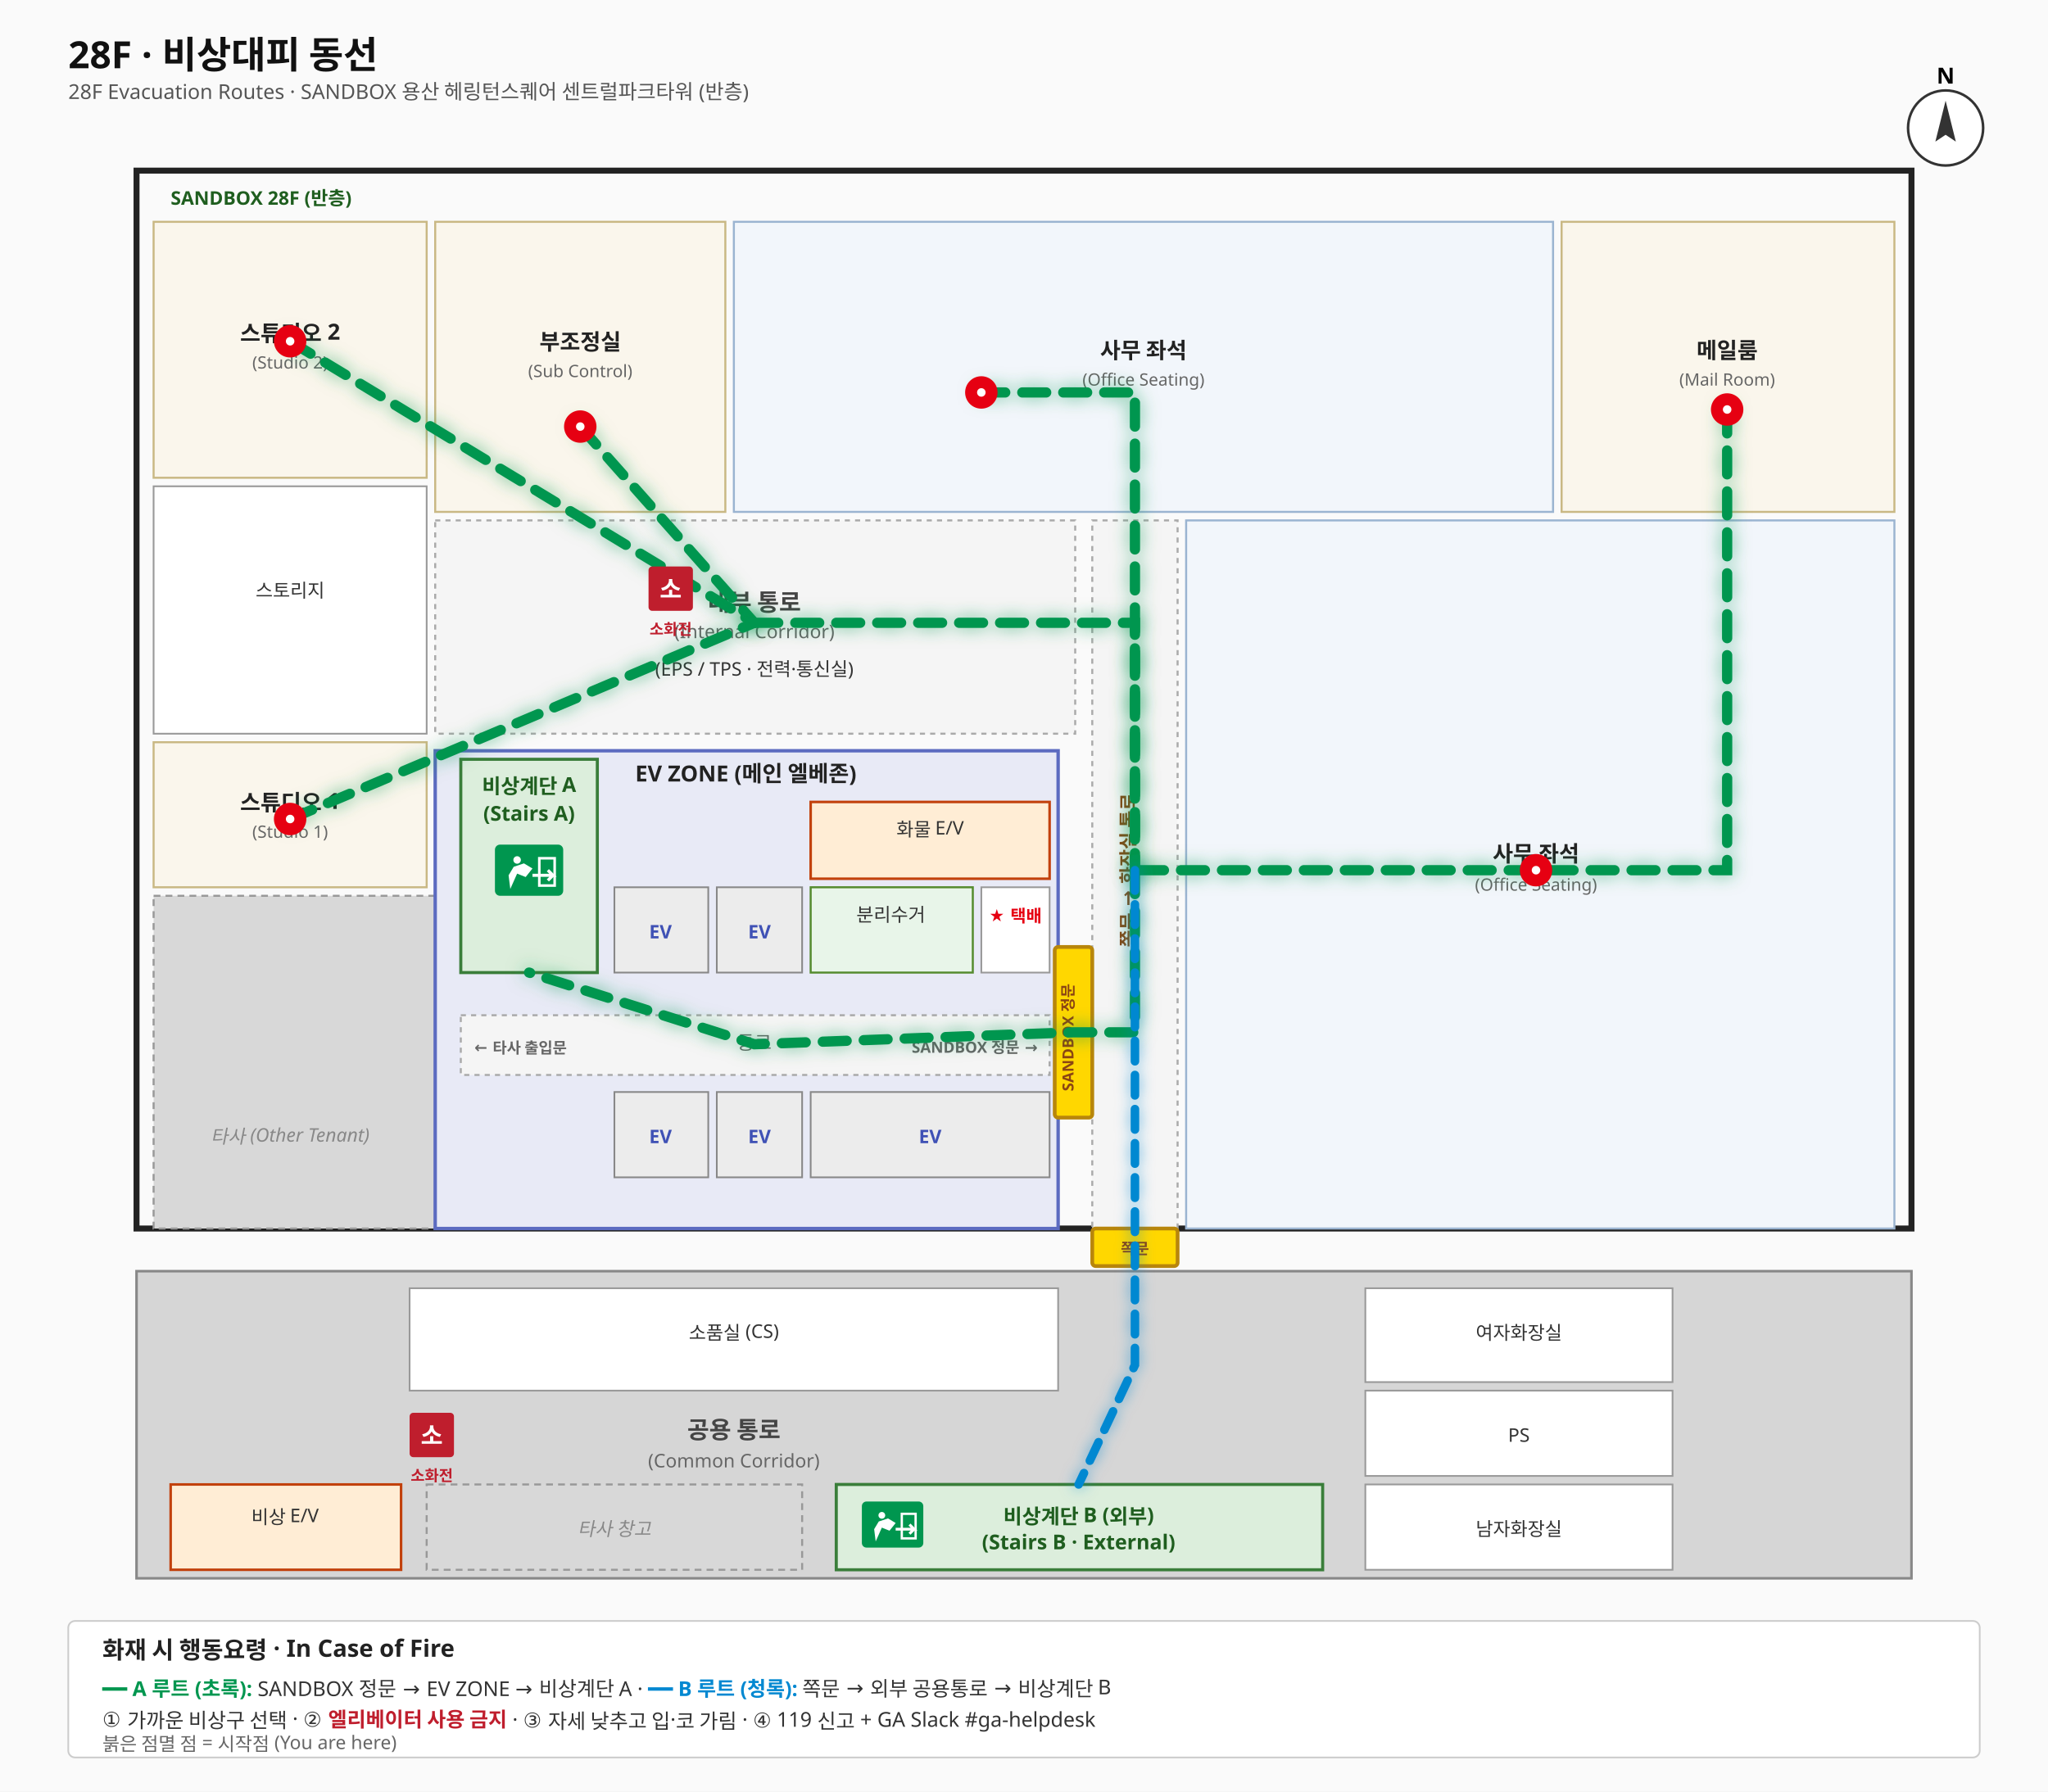
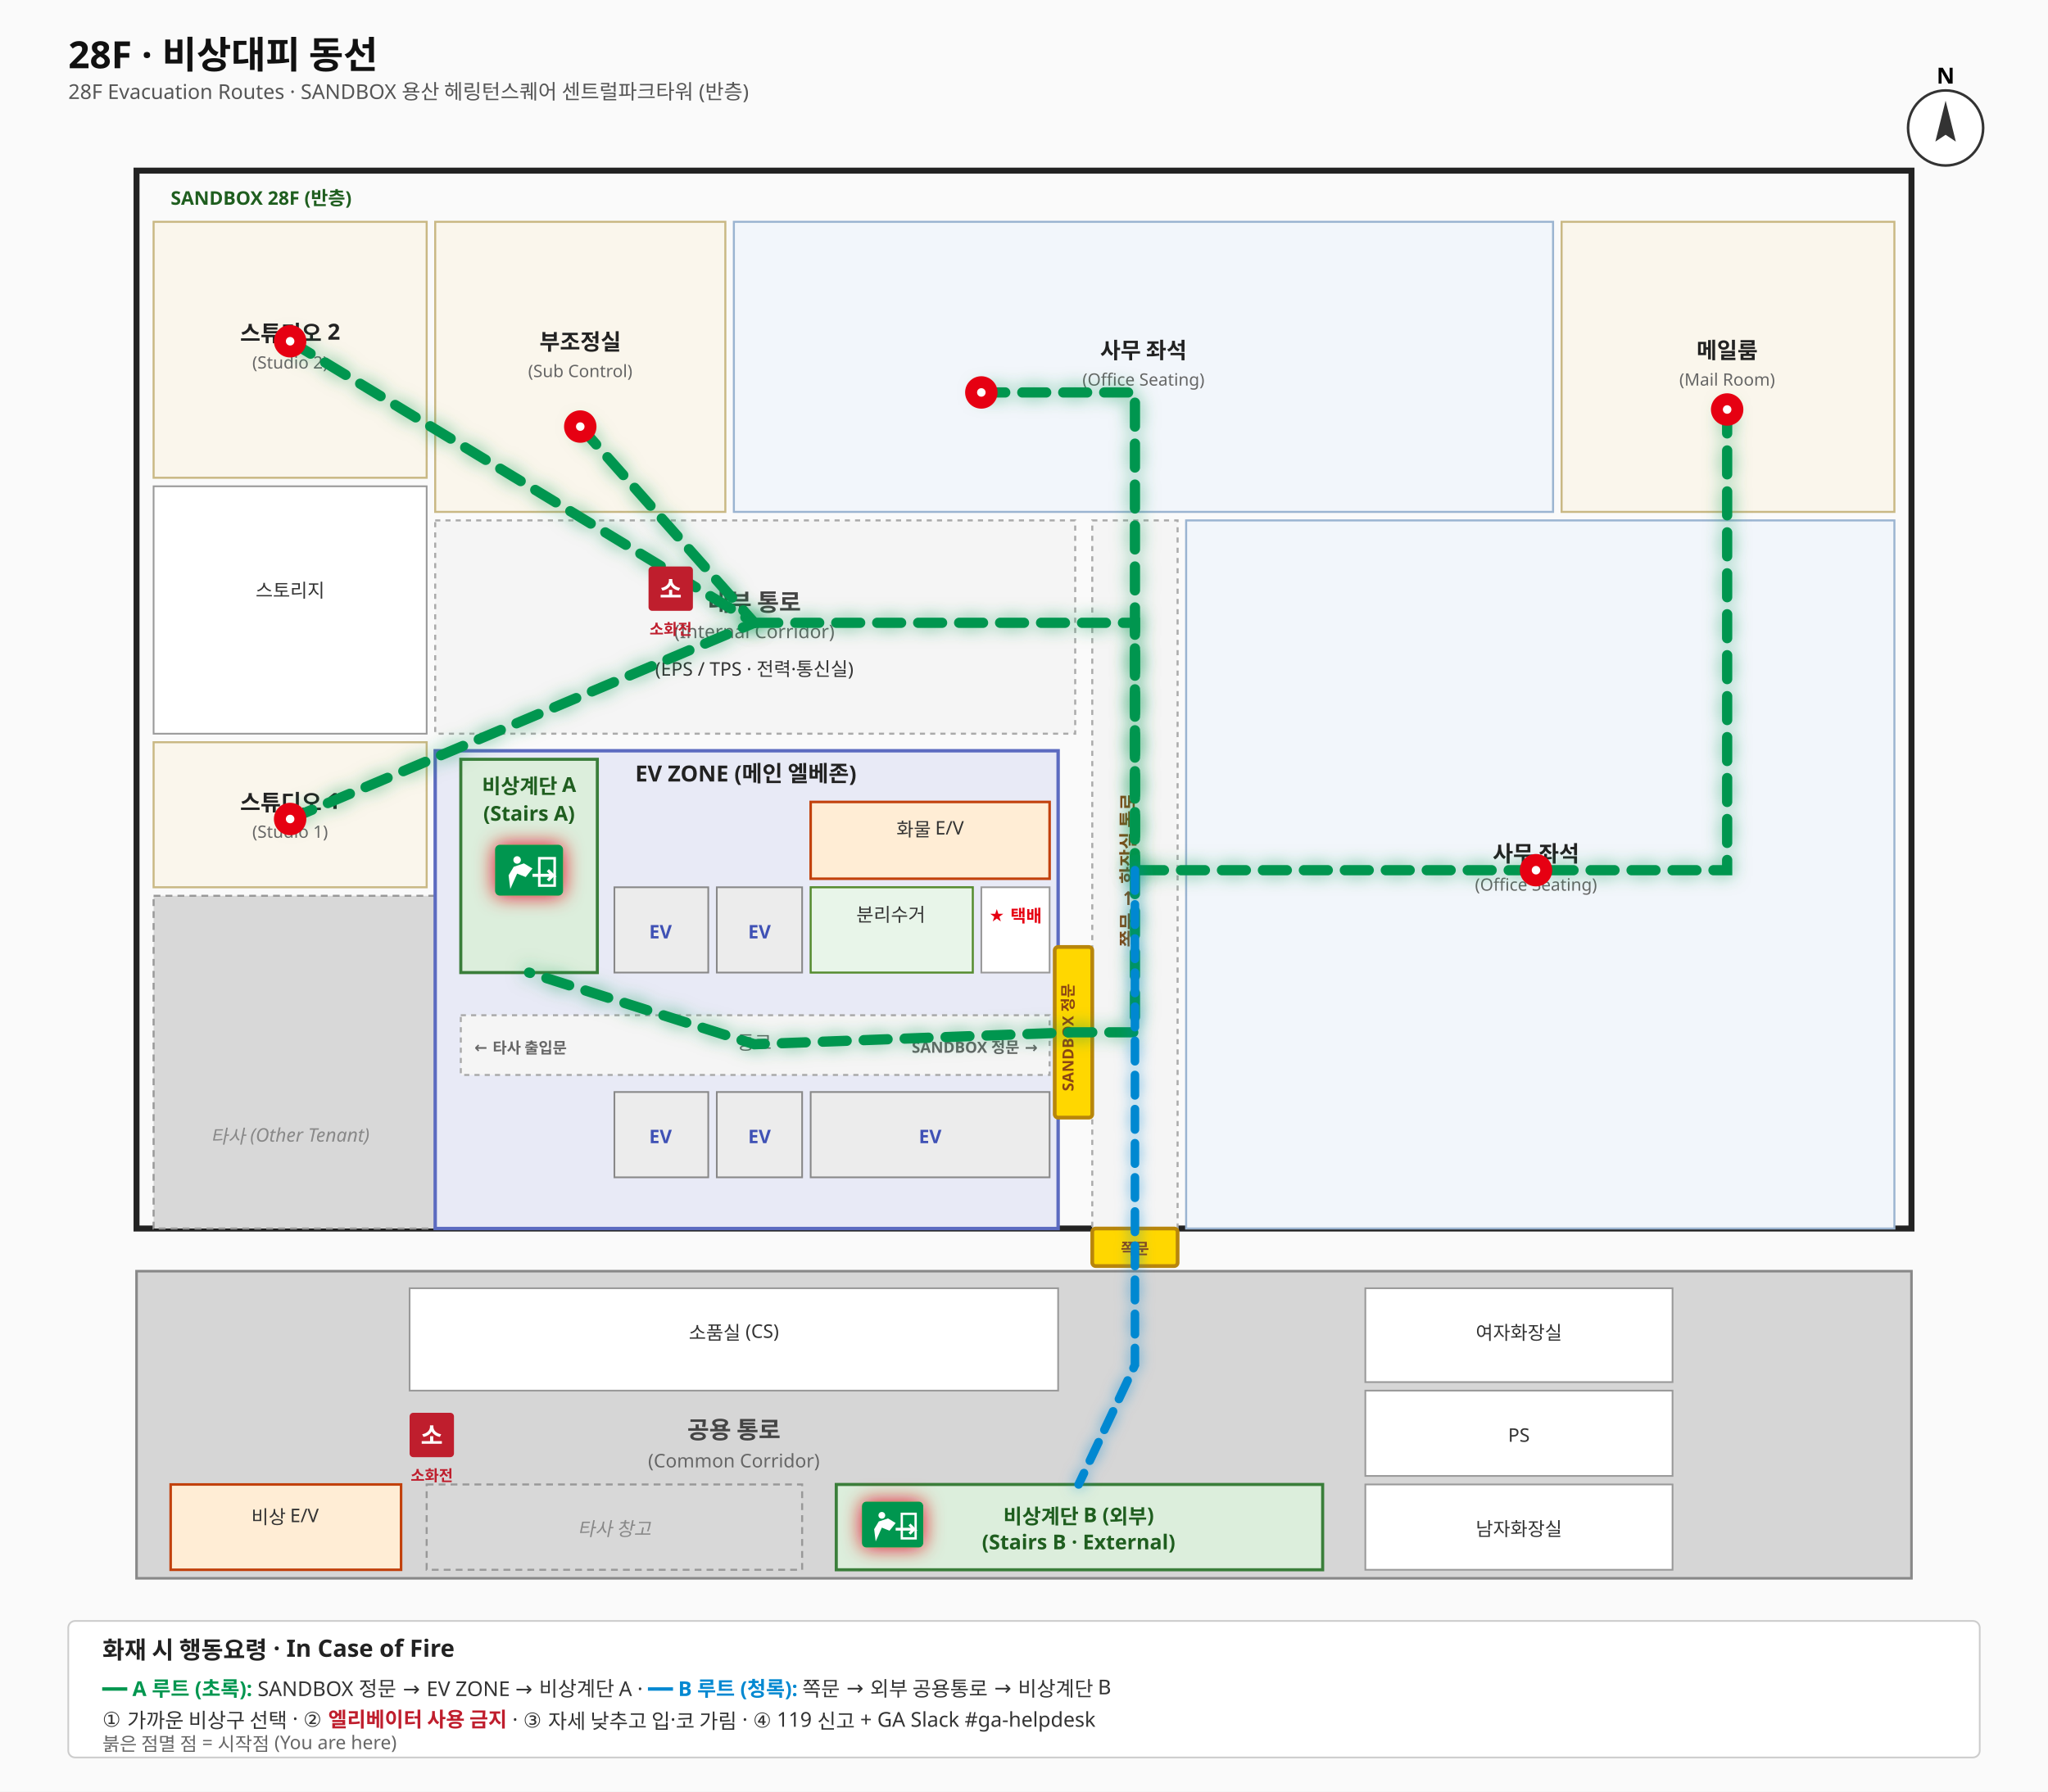
<svg xmlns="http://www.w3.org/2000/svg" viewBox="0 0 1200 1050" width="1200" height="1050" font-family="'Pretendard','Apple SD Gothic Neo','Noto Sans KR',sans-serif">
  <defs>
    <style>
      .wall-ours { fill:none; stroke:#222; stroke-width:3.5; }
      .corridor-internal { fill:#F5F5F5; stroke:#AAA; stroke-width:1.2; stroke-dasharray:3 3; }
      .other-tenant { fill:#D8D8D8; stroke:#999; stroke-width:1.2; stroke-dasharray:4 3; }
      .corridor { fill:#D6D6D6; stroke:#888; stroke-width:1.5; }
      .room-prod { fill:#FAF6EC; stroke:#C9B884; stroke-width:1.2; }
      .room-office { fill:#F2F6FB; stroke:#9BB4D1; stroke-width:1.2; }
      .room-util { fill:#FFF; stroke:#999; stroke-width:1; }
      .ev-zone { fill:#E8EAF6; stroke:#5C6BC0; stroke-width:2; }
      .core { fill:#ECECEC; stroke:#888; stroke-width:1; }
      .stair { fill:#DCEEDC; stroke:#3A7E3A; stroke-width:1.8; }
      .cargo-ev { fill:#FFEDD5; stroke:#C2410C; stroke-width:1.5; }
      .recycle { fill:#E8F5E9; stroke:#558B2F; stroke-width:1.2; }
      .door { fill:#FFD700; stroke:#B8860B; stroke-width:2.2; }
      .label-ko { font-size:13px; fill:#222; text-anchor:middle; font-weight:600; }
      .label-en { font-size:10px; fill:#666; text-anchor:middle; }
      .label-sm-ko { font-size:11px; fill:#333; text-anchor:middle; font-weight:500; }
      .label-sm-en { font-size:9px; fill:#777; text-anchor:middle; }
      .stair-ko { font-size:12px; fill:#1F5E1F; text-anchor:middle; font-weight:700; }
      .other-label { font-size:11px; fill:#888; text-anchor:middle; font-style:italic; }
      .corridor-ko { font-size:14px; fill:#444; text-anchor:middle; font-weight:700; }
      .corridor-en { font-size:11px; fill:#666; text-anchor:middle; }
      .ev-label { font-size:11px; fill:#3F51B5; text-anchor:middle; font-weight:700; }
      .red-tag { font-size:10px; fill:#E60012; text-anchor:middle; font-weight:700; }
      .title { font-size:22px; font-weight:700; fill:#111; }
      .subtitle { font-size:12px; fill:#555; }

      /* A 루트: 초록 — 정문 → EV ZONE → 비상계단 A */
      .route-a {
        fill: none;
        stroke: #00964F;
        stroke-width: 6;
        stroke-linecap: round;
        stroke-dasharray: 14 10;
        filter: drop-shadow(0 0 5px rgba(0, 150, 79, 0.6));
        animation: flow-a 2s linear infinite;
      }
      @keyframes flow-a {
        from { stroke-dashoffset: 0; }
        to { stroke-dashoffset: -48; }
      }

      /* B 루트: 청록 — 쪽문 → 외부 → 비상계단 B */
      .route-b {
        fill: none;
        stroke: #0288D1;
        stroke-width: 5;
        stroke-linecap: round;
        stroke-dasharray: 12 8;
        filter: drop-shadow(0 0 4px rgba(2, 136, 209, 0.6));
        animation: flow-b 2.4s linear infinite;
      }
      @keyframes flow-b {
        from { stroke-dashoffset: 0; }
        to { stroke-dashoffset: -40; }
      }

      .exit-pulse {
-         animation: pulse 1.4s ease-in-out infinite;
+         animation: pulse 1.0s ease-in-out infinite;
+         filter: drop-shadow(0 0 6px rgba(229, 0, 18, 0.95));
      }
      @keyframes pulse {
        0%, 100% { opacity: 1; }
-         50% { opacity: 0.65; }
+         50% { opacity: 0.15; }
      }

      .yah-ring {
        animation: ring 1.6s ease-out infinite;
      }
      @keyframes ring {
        0% { r: 8; opacity: 1; }
        100% { r: 28; opacity: 0; }
      }

      .yah-dot {
        animation: dotpulse 1.6s ease-in-out infinite;
      }
      @keyframes dotpulse {
        0%, 100% { opacity: 1; }
        50% { opacity: 0.7; }
      }
    </style>
    <symbol id="hydrant" viewBox="0 0 24 24">
      <rect width="24" height="24" rx="2" fill="#BF1E2D" />
      <text x="12" y="17" text-anchor="middle" font-size="13" font-weight="700" fill="#fff" font-family="sans-serif">소</text>
    </symbol>
    <symbol id="exitSign" viewBox="0 0 40 30">
      <rect width="40" height="30" rx="3" fill="#00964F" />
      <circle cx="13" cy="9" r="2.2" fill="#fff" />
      <path d="M9 26 L13 17 L18 19 L22 14 L17 11 L11 13 L8 18 Z" fill="#fff" />
      <rect x="26" y="8" width="9" height="16" fill="none" stroke="#fff" stroke-width="1.5" />
      <path d="M22 18 L34 18 L31 15 M34 18 L31 21" stroke="#fff" stroke-width="1.8" fill="none" />
    </symbol>
  </defs>
  <rect width="1200" height="1050" fill="#FAFAFA" />
  <text x="40" y="40" class="title">28F · 비상대피 동선</text>
  <text x="40" y="58" class="subtitle">28F Evacuation Routes · SANDBOX 용산 헤링턴스퀘어 센트럴파크타워 (반층)</text>
  <g transform="translate(1140,75)">
    <circle r="22" fill="#fff" stroke="#333" stroke-width="1.5" />
    <path d="M0 -16 L6 8 L0 4 L-6 8 Z" fill="#333" />
    <text y="-26" text-anchor="middle" font-size="13" font-weight="700">N</text>
  </g>
  <path class="wall-ours" d="M 80 100 L 1120 100 L 1120 720 L 80 720 Z" />
  <text x="100" y="120" font-size="11" fill="#1F5E1F" font-weight="700">SANDBOX 28F (반층)</text>
  <rect class="room-prod" x="90" y="130" width="160" height="150" />
  <text x="170" y="200" class="label-ko">스튜디오 2</text>
  <text x="170" y="216" class="label-en">(Studio 2)</text>
  <rect class="room-prod" x="255" y="130" width="170" height="170" />
  <text x="340" y="205" class="label-ko">부조정실</text>
  <text x="340" y="221" class="label-en">(Sub Control)</text>
  <rect class="room-office" x="430" y="130" width="480" height="170" />
  <text x="670" y="210" class="label-ko">사무 좌석</text>
  <text x="670" y="226" class="label-en">(Office Seating)</text>
  <rect class="room-prod" x="915" y="130" width="195" height="170" />
  <text x="1012" y="210" class="label-ko">메일룸</text>
  <text x="1012" y="226" class="label-en">(Mail Room)</text>
  <rect class="room-util" x="90" y="285" width="160" height="145" />
  <text x="170" y="350" class="label-sm-ko">스토리지</text>
  <rect class="corridor-internal" x="255" y="305" width="375" height="125" />
  <text x="442" y="358" class="corridor-ko">내부 통로</text>
  <text x="442" y="374" class="corridor-en">(Internal Corridor)</text>
  <text x="442" y="396" class="label-sm-ko">(EPS / TPS · 전력·통신실)</text>
  <rect class="corridor-internal" x="640" y="305" width="50" height="415" />
  <text x="665" y="510" font-size="11" fill="#8B4513" font-weight="700" text-anchor="middle" transform="rotate(-90 665 510)">쪽문 → 화장실 통로</text>
  <rect class="room-office" x="695" y="305" width="415" height="415" />
  <text x="900" y="505" class="label-ko">사무 좌석</text>
  <text x="900" y="522" class="label-en">(Office Seating)</text>
  <rect class="room-prod" x="90" y="435" width="160" height="85" />
  <text x="170" y="475" class="label-ko">스튜디오 1</text>
  <text x="170" y="491" class="label-en">(Studio 1)</text>
  <rect class="other-tenant" x="90" y="525" width="270" height="195" />
  <text x="170" y="670" class="other-label" font-size="13">타사 (Other Tenant)</text>
  <rect class="ev-zone" x="255" y="440" width="365" height="280" />
  <text x="437" y="458" class="label-ko" fill="#3F51B5">EV ZONE (메인 엘베존)</text>
  <rect class="stair" x="270" y="445" width="80" height="125" />
  <text x="310" y="465" class="stair-ko">비상계단 A</text>
  <text x="310" y="481" class="stair-ko" font-size="9">(Stairs A)</text>
  <g class="exit-pulse">
    <use href="#exitSign" x="290" y="495" width="40" height="30" />
  </g>
  <rect class="cargo-ev" x="475" y="470" width="140" height="45" />
  <text x="545" y="490" class="label-sm-ko">화물 E/V</text>
  <rect class="core" x="360" y="520" width="55" height="50" />
  <text x="387" y="550" class="ev-label">EV</text>
  <rect class="core" x="420" y="520" width="50" height="50" />
  <text x="445" y="550" class="ev-label">EV</text>
  <rect class="recycle" x="475" y="520" width="95" height="50" />
  <text x="522" y="540" class="label-sm-ko">분리수거</text>
  <rect class="room-util" x="575" y="520" width="40" height="50" />
  <text x="595" y="540" class="red-tag" font-size="9">★ 택배</text>
  <rect class="corridor-internal" x="270" y="595" width="345" height="35" />
  <text x="278" y="617" font-size="9" fill="#666" text-anchor="start" font-weight="700">← 타사 출입문</text>
  <text x="442" y="615" class="corridor-en" font-size="10">통로</text>
  <text x="608" y="617" font-size="9" fill="#666" text-anchor="end" font-weight="700">SANDBOX 정문 →</text>
  <rect class="core" x="360" y="640" width="55" height="50" />
  <text x="387" y="670" class="ev-label">EV</text>
  <rect class="core" x="420" y="640" width="50" height="50" />
  <text x="445" y="670" class="ev-label">EV</text>
  <rect class="core" x="475" y="640" width="140" height="50" />
  <text x="545" y="670" class="ev-label">EV</text>
  <rect class="door" x="618" y="555" width="22" height="100" rx="2" />
  <text x="629" y="608" font-size="9" fill="#8B4513" font-weight="700" text-anchor="middle" transform="rotate(-90 629 608)">SANDBOX 정문</text>
  <rect class="door" x="640" y="720" width="50" height="22" rx="2" />
  <text x="665" y="735" font-size="9" fill="#8B4513" font-weight="700" text-anchor="middle">쪽문</text>
  <rect class="corridor" x="80" y="745" width="1040" height="180" />
  <rect class="room-util" x="240" y="755" width="380" height="60" />
  <text x="430" y="785" class="label-sm-ko">소품실 (CS)</text>
  <text x="430" y="843" class="corridor-ko" font-size="16">공용 통로</text>
  <text x="430" y="860" class="corridor-en" font-size="12">(Common Corridor)</text>
  <rect class="room-util" x="800" y="755" width="180" height="55" />
  <text x="890" y="785" class="label-sm-ko">여자화장실</text>
  <rect class="room-util" x="800" y="815" width="180" height="50" />
  <text x="890" y="845" class="label-sm-ko">PS</text>
  <rect class="room-util" x="800" y="870" width="180" height="50" />
  <text x="890" y="900" class="label-sm-ko">남자화장실</text>
  <rect class="cargo-ev" x="100" y="870" width="135" height="50" />
  <text x="167" y="893" class="label-sm-ko">비상 E/V</text>
  <rect class="other-tenant" x="250" y="870" width="220" height="50" />
  <text x="360" y="900" class="other-label" font-size="12">타사 창고</text>
  <rect class="stair" x="490" y="870" width="285" height="50" />
  <text x="632" y="893" class="stair-ko">비상계단 B (외부)</text>
  <text x="632" y="908" class="stair-ko" font-size="10">(Stairs B · External)</text>
  <g class="exit-pulse">
    <use href="#exitSign" x="505" y="880" width="36" height="27" />
  </g>
  <path class="route-a" d="M 170 200 L 442 365" />
  <path class="route-a" d="M 340 250 L 442 365" />
  <path class="route-a" d="M 170 480 L 442 365" />
  <path class="route-a" d="M 442 365 L 665 365 L 665 510" />
  <path class="route-a" d="M 575 230 L 665 230 L 665 510" />
  <path class="route-a" d="M 1012 240 L 1012 510 L 665 510" />
  <path class="route-a" d="M 665 510 L 665 605 L 629 605 L 442 612 L 310 570" />
  <path class="route-b" d="M 665 510 L 665 720 L 665 800 L 632 870" />
  <g transform="translate(170,200)">
    <circle class="yah-ring" cx="0" cy="0" r="8" fill="none" stroke="#E60012" stroke-width="3" />
    <circle class="yah-dot" cx="0" cy="0" r="7" fill="#E60012" />
    <circle cx="0" cy="0" r="2.5" fill="#fff" />
  </g>
  <g transform="translate(340,250)">
    <circle class="yah-ring" cx="0" cy="0" r="8" fill="none" stroke="#E60012" stroke-width="3" />
    <circle class="yah-dot" cx="0" cy="0" r="7" fill="#E60012" />
    <circle cx="0" cy="0" r="2.5" fill="#fff" />
  </g>
  <g transform="translate(575,230)">
    <circle class="yah-ring" cx="0" cy="0" r="8" fill="none" stroke="#E60012" stroke-width="3" />
    <circle class="yah-dot" cx="0" cy="0" r="7" fill="#E60012" />
    <circle cx="0" cy="0" r="2.5" fill="#fff" />
  </g>
  <g transform="translate(1012,240)">
    <circle class="yah-ring" cx="0" cy="0" r="8" fill="none" stroke="#E60012" stroke-width="3" />
    <circle class="yah-dot" cx="0" cy="0" r="7" fill="#E60012" />
    <circle cx="0" cy="0" r="2.5" fill="#fff" />
  </g>
  <g transform="translate(170,480)">
    <circle class="yah-ring" cx="0" cy="0" r="8" fill="none" stroke="#E60012" stroke-width="3" />
    <circle class="yah-dot" cx="0" cy="0" r="7" fill="#E60012" />
    <circle cx="0" cy="0" r="2.5" fill="#fff" />
  </g>
  <g transform="translate(900,510)">
    <circle class="yah-ring" cx="0" cy="0" r="8" fill="none" stroke="#E60012" stroke-width="3" />
    <circle class="yah-dot" cx="0" cy="0" r="7" fill="#E60012" />
    <circle cx="0" cy="0" r="2.5" fill="#fff" />
  </g>
  <use href="#hydrant" x="380" y="332" width="26" height="26" />
  <text x="393" y="372" font-size="9" fill="#BF1E2D" text-anchor="middle" font-weight="700">소화전</text>
  <use href="#hydrant" x="240" y="828" width="26" height="26" />
  <text x="253" y="868" font-size="9" fill="#BF1E2D" text-anchor="middle" font-weight="700">소화전</text>
  <g transform="translate(40,950)">
    <rect width="1120" height="80" fill="#fff" stroke="#CCC" rx="4" />
    <text x="20" y="22" font-size="14" font-weight="700" fill="#222">화재 시 행동요령 · In Case of Fire</text>
    <text x="20" y="44" font-size="12" fill="#333">
      <tspan fill="#00964F" font-weight="700">━━ A 루트 (초록):</tspan> SANDBOX 정문 → EV ZONE → 비상계단 A · <tspan fill="#0288D1" font-weight="700">━━ B 루트 (청록):</tspan> 쪽문 → 외부 공용통로 → 비상계단 B
    </text>
    <text x="20" y="62" font-size="12" fill="#333">① 가까운 비상구 선택 · ② <tspan fill="#BF1E2D" font-weight="700">엘리베이터 사용 금지</tspan> · ③ 자세 낮추고 입·코 가림 · ④ 119 신고 + GA Slack #ga-helpdesk</text>
    <text x="20" y="76" font-size="11" fill="#666">붉은 점멸 점 = 시작점 (You are here)</text>
  </g>
</svg>
